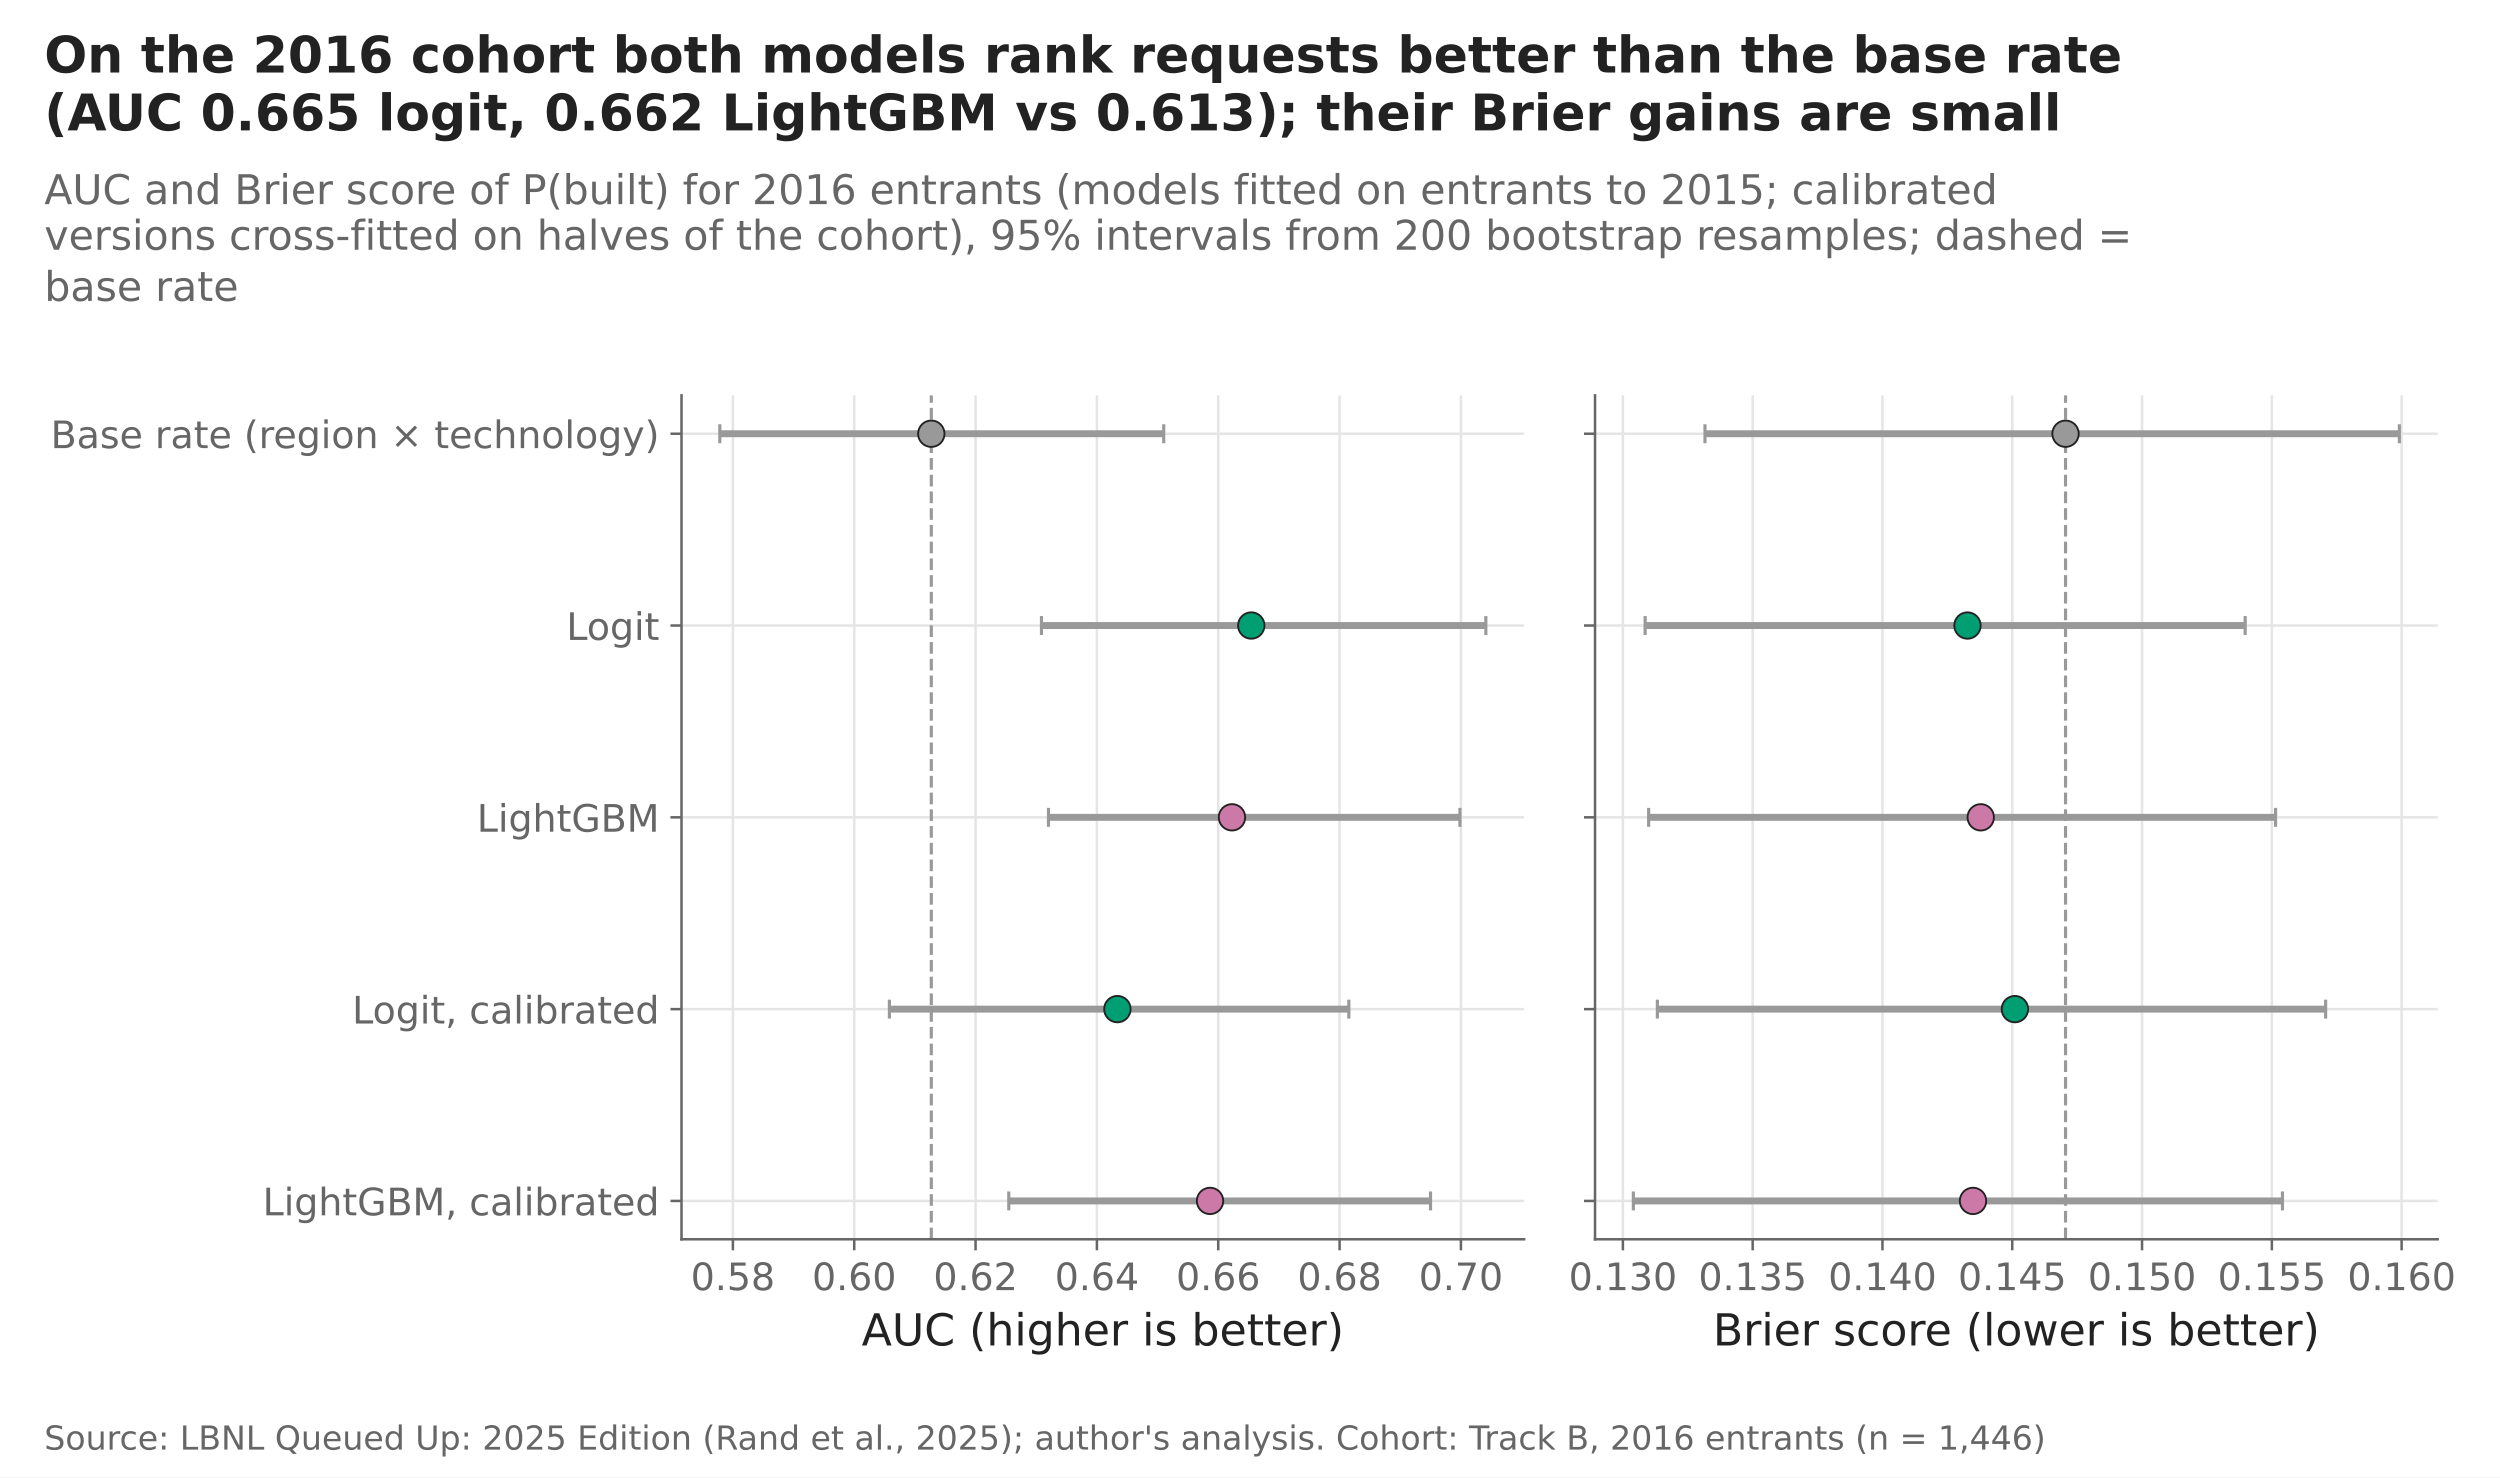
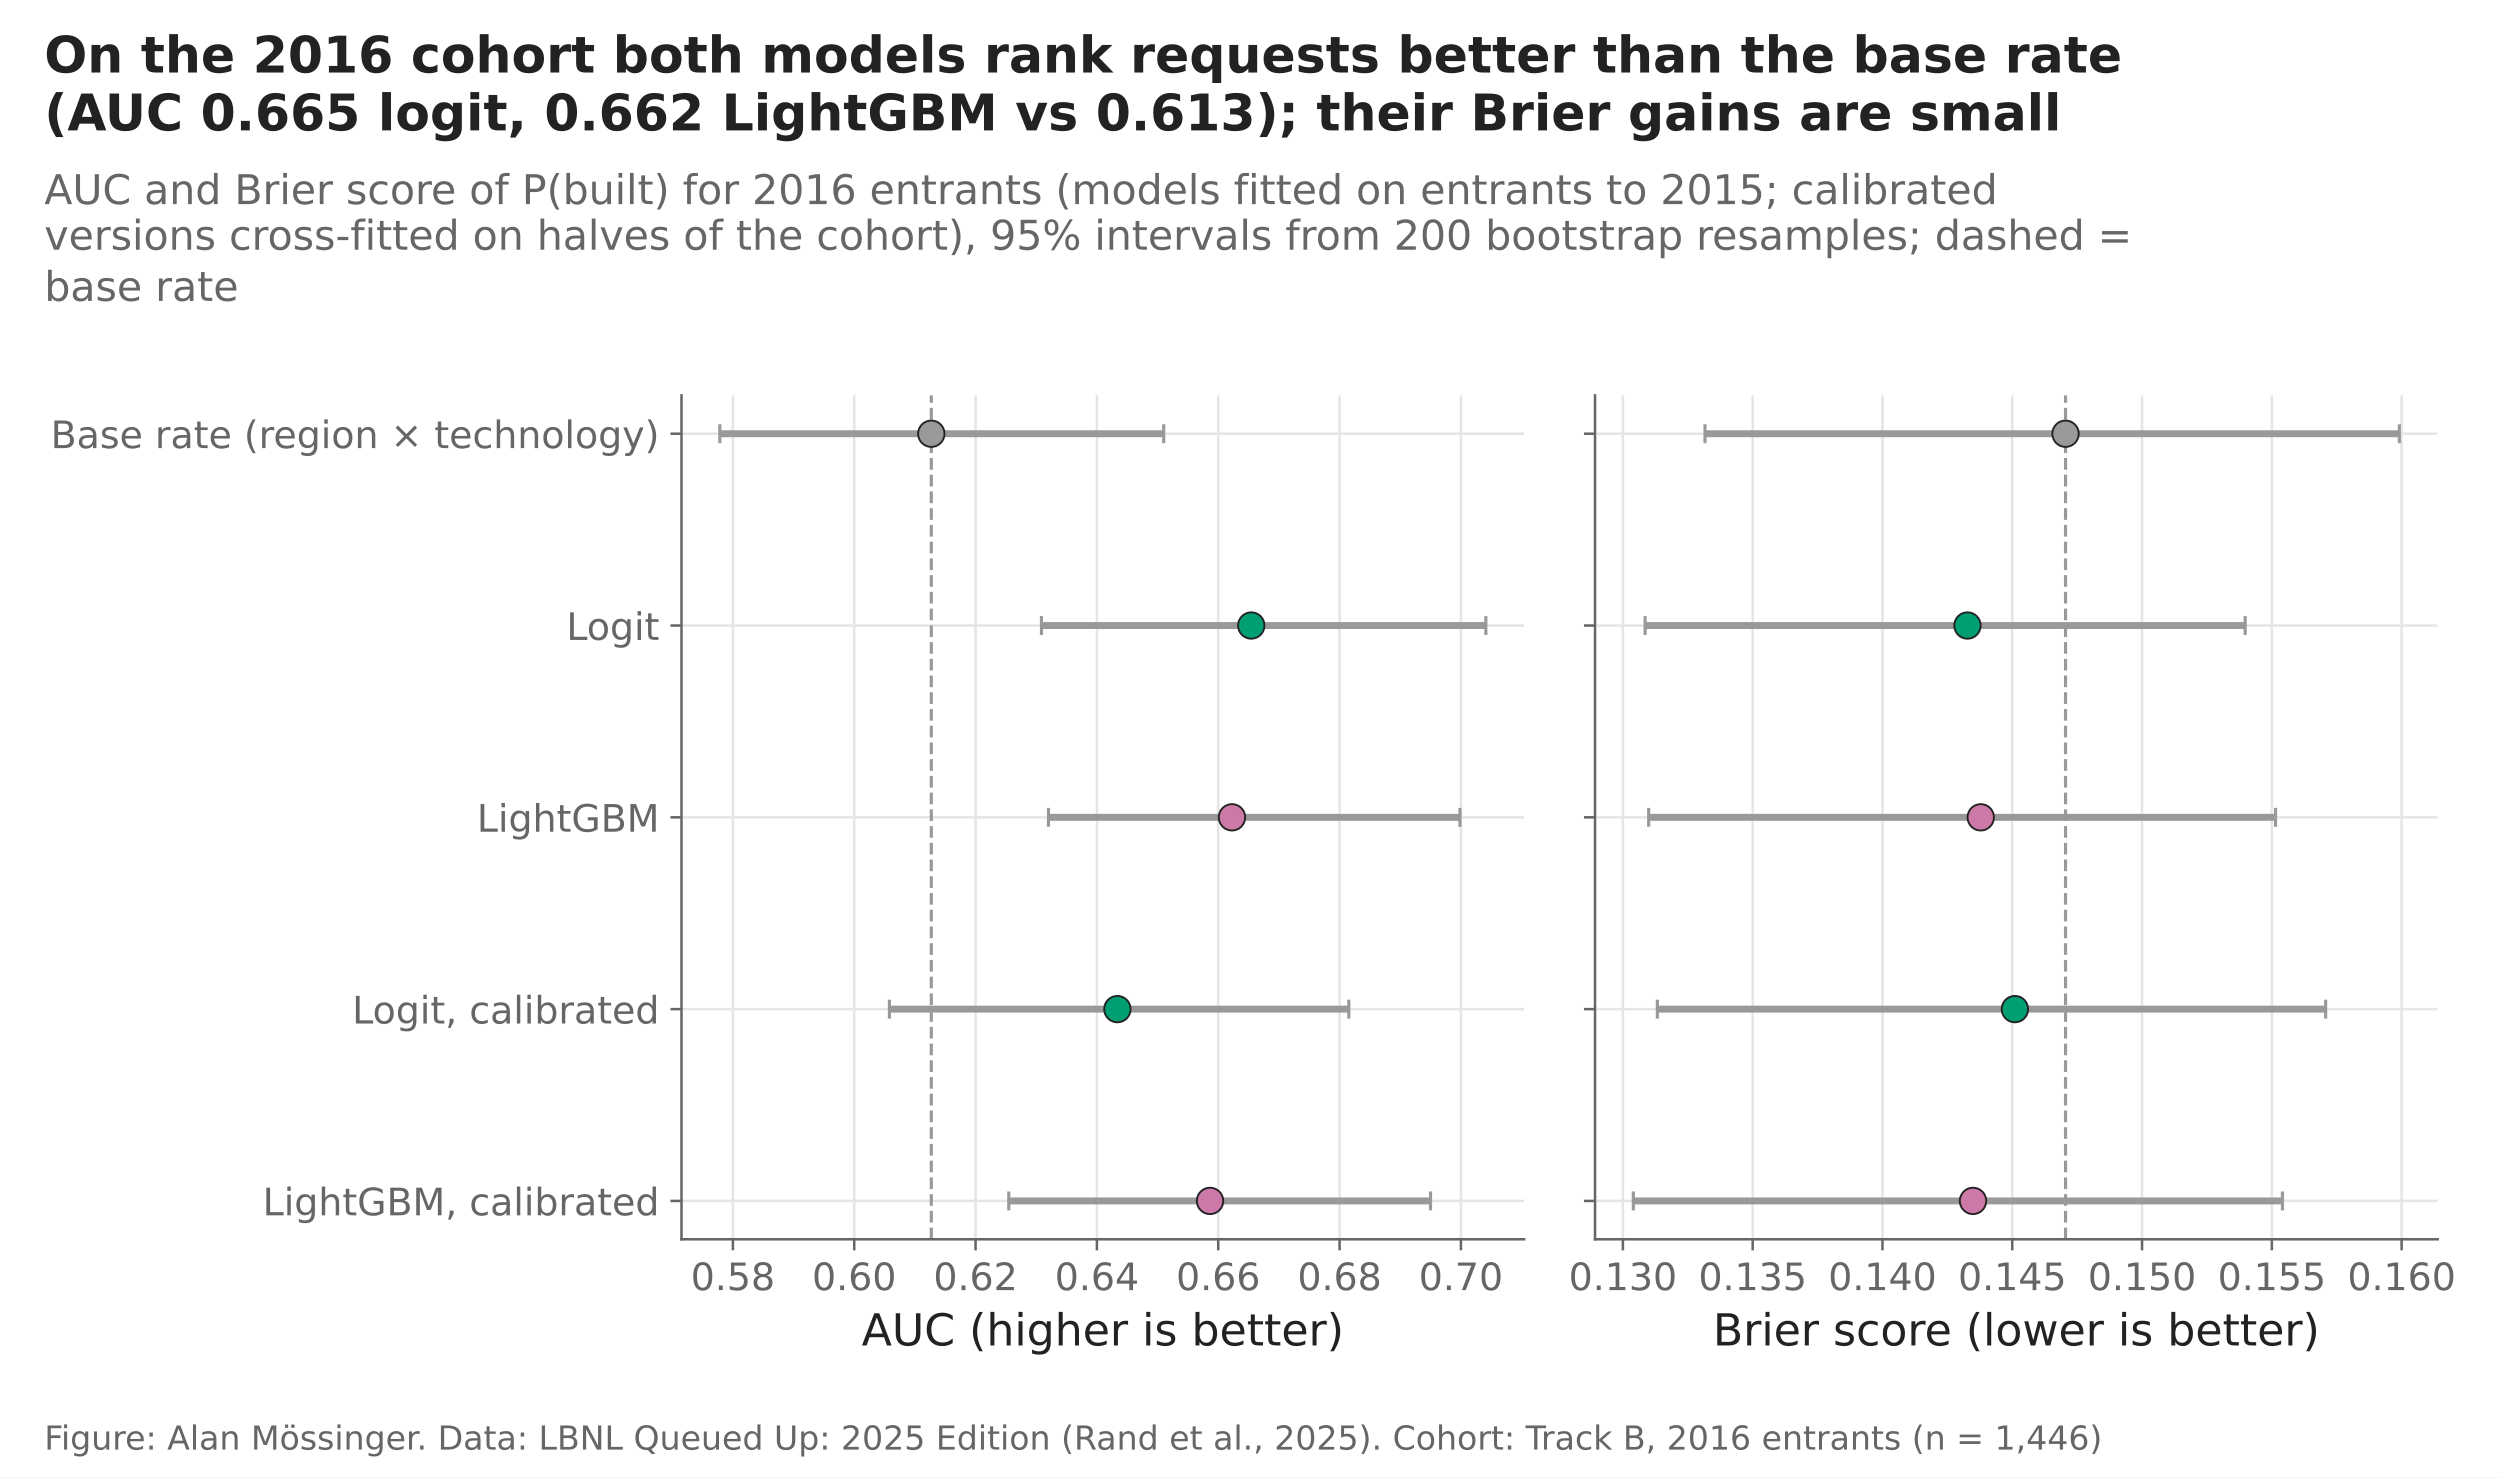
<svg xmlns="http://www.w3.org/2000/svg" xmlns:xlink="http://www.w3.org/1999/xlink" width="792pt" height="468pt" viewBox="0 0 792 468" version="1.1">
  <defs>
    <style type="text/css">*{stroke-linejoin: round; stroke-linecap: butt}</style>
  </defs>
  <g id="figure_1">
    <g id="patch_1">
      <path d="M 0 468  L 792 468  L 792 0  L 0 0  z " style="fill: #ffffff" />
    </g>
    <g id="axes_1">
      <g id="patch_2">
        <path d="M 215.901 392.603  L 482.849 392.603  L 482.849 125.254  L 215.901 125.254  z " style="fill: #ffffff" />
      </g>
      <g id="matplotlib.axis_1">
        <g id="xtick_1">
          <g id="line2d_1">
            <path d="M 232.179 392.603  L 232.179 125.254  " clip-path="url(#pff53dbba1f)" style="fill: none; stroke: #e5e5e5; stroke-width: 0.8; stroke-linecap: square" />
          </g>
          <g id="line2d_2">
            <defs>
              <path id="me00eba5936" d="M 0 0  L 0 3.5  " style="stroke: #666666; stroke-width: 0.8" />
            </defs>
            <g>
              <use xlink:href="#me00eba5936" x="232.179" y="392.603" style="fill: #666666; stroke: #666666; stroke-width: 0.8" />
            </g>
          </g>
          <g id="text_1">
            <text style="font-size: 12px; font-family: 'DejaVu Sans', 'Bitstream Vera Sans', 'Computer Modern Sans Serif', 'Lucida Grande', 'Verdana', 'Geneva', 'Lucid', 'Arial', 'Helvetica', 'Avant Garde', sans-serif; text-anchor: middle; fill: #666666" x="232.179" y="408.72" transform="rotate(-0 232.1786 408.7202)">0.58</text>
          </g>
        </g>
        <g id="xtick_2">
          <g id="line2d_3">
            <path d="M 270.619 392.603  L 270.619 125.254  " clip-path="url(#pff53dbba1f)" style="fill: none; stroke: #e5e5e5; stroke-width: 0.8; stroke-linecap: square" />
          </g>
          <g id="line2d_4">
            <g>
              <use xlink:href="#me00eba5936" x="270.619" y="392.603" style="fill: #666666; stroke: #666666; stroke-width: 0.8" />
            </g>
          </g>
          <g id="text_2">
            <text style="font-size: 12px; font-family: 'DejaVu Sans', 'Bitstream Vera Sans', 'Computer Modern Sans Serif', 'Lucida Grande', 'Verdana', 'Geneva', 'Lucid', 'Arial', 'Helvetica', 'Avant Garde', sans-serif; text-anchor: middle; fill: #666666" x="270.619" y="408.72" transform="rotate(-0 270.6187 408.7202)">0.60</text>
          </g>
        </g>
        <g id="xtick_3">
          <g id="line2d_5">
            <path d="M 309.059 392.603  L 309.059 125.254  " clip-path="url(#pff53dbba1f)" style="fill: none; stroke: #e5e5e5; stroke-width: 0.8; stroke-linecap: square" />
          </g>
          <g id="line2d_6">
            <g>
              <use xlink:href="#me00eba5936" x="309.059" y="392.603" style="fill: #666666; stroke: #666666; stroke-width: 0.8" />
            </g>
          </g>
          <g id="text_3">
            <text style="font-size: 12px; font-family: 'DejaVu Sans', 'Bitstream Vera Sans', 'Computer Modern Sans Serif', 'Lucida Grande', 'Verdana', 'Geneva', 'Lucid', 'Arial', 'Helvetica', 'Avant Garde', sans-serif; text-anchor: middle; fill: #666666" x="309.059" y="408.72" transform="rotate(-0 309.0587 408.7202)">0.62</text>
          </g>
        </g>
        <g id="xtick_4">
          <g id="line2d_7">
            <path d="M 347.499 392.603  L 347.499 125.254  " clip-path="url(#pff53dbba1f)" style="fill: none; stroke: #e5e5e5; stroke-width: 0.8; stroke-linecap: square" />
          </g>
          <g id="line2d_8">
            <g>
              <use xlink:href="#me00eba5936" x="347.499" y="392.603" style="fill: #666666; stroke: #666666; stroke-width: 0.8" />
            </g>
          </g>
          <g id="text_4">
            <text style="font-size: 12px; font-family: 'DejaVu Sans', 'Bitstream Vera Sans', 'Computer Modern Sans Serif', 'Lucida Grande', 'Verdana', 'Geneva', 'Lucid', 'Arial', 'Helvetica', 'Avant Garde', sans-serif; text-anchor: middle; fill: #666666" x="347.499" y="408.72" transform="rotate(-0 347.4987 408.7202)">0.64</text>
          </g>
        </g>
        <g id="xtick_5">
          <g id="line2d_9">
            <path d="M 385.939 392.603  L 385.939 125.254  " clip-path="url(#pff53dbba1f)" style="fill: none; stroke: #e5e5e5; stroke-width: 0.8; stroke-linecap: square" />
          </g>
          <g id="line2d_10">
            <g>
              <use xlink:href="#me00eba5936" x="385.939" y="392.603" style="fill: #666666; stroke: #666666; stroke-width: 0.8" />
            </g>
          </g>
          <g id="text_5">
            <text style="font-size: 12px; font-family: 'DejaVu Sans', 'Bitstream Vera Sans', 'Computer Modern Sans Serif', 'Lucida Grande', 'Verdana', 'Geneva', 'Lucid', 'Arial', 'Helvetica', 'Avant Garde', sans-serif; text-anchor: middle; fill: #666666" x="385.939" y="408.72" transform="rotate(-0 385.9387 408.7202)">0.66</text>
          </g>
        </g>
        <g id="xtick_6">
          <g id="line2d_11">
            <path d="M 424.379 392.603  L 424.379 125.254  " clip-path="url(#pff53dbba1f)" style="fill: none; stroke: #e5e5e5; stroke-width: 0.8; stroke-linecap: square" />
          </g>
          <g id="line2d_12">
            <g>
              <use xlink:href="#me00eba5936" x="424.379" y="392.603" style="fill: #666666; stroke: #666666; stroke-width: 0.8" />
            </g>
          </g>
          <g id="text_6">
            <text style="font-size: 12px; font-family: 'DejaVu Sans', 'Bitstream Vera Sans', 'Computer Modern Sans Serif', 'Lucida Grande', 'Verdana', 'Geneva', 'Lucid', 'Arial', 'Helvetica', 'Avant Garde', sans-serif; text-anchor: middle; fill: #666666" x="424.379" y="408.72" transform="rotate(-0 424.3787 408.7202)">0.68</text>
          </g>
        </g>
        <g id="xtick_7">
          <g id="line2d_13">
            <path d="M 462.819 392.603  L 462.819 125.254  " clip-path="url(#pff53dbba1f)" style="fill: none; stroke: #e5e5e5; stroke-width: 0.8; stroke-linecap: square" />
          </g>
          <g id="line2d_14">
            <g>
              <use xlink:href="#me00eba5936" x="462.819" y="392.603" style="fill: #666666; stroke: #666666; stroke-width: 0.8" />
            </g>
          </g>
          <g id="text_7">
            <text style="font-size: 12px; font-family: 'DejaVu Sans', 'Bitstream Vera Sans', 'Computer Modern Sans Serif', 'Lucida Grande', 'Verdana', 'Geneva', 'Lucid', 'Arial', 'Helvetica', 'Avant Garde', sans-serif; text-anchor: middle; fill: #666666" x="462.819" y="408.72" transform="rotate(-0 462.8188 408.7202)">0.70</text>
          </g>
        </g>
        <g id="text_8">
          <text style="font-size: 14px; font-family: 'DejaVu Sans', 'Bitstream Vera Sans', 'Computer Modern Sans Serif', 'Lucida Grande', 'Verdana', 'Geneva', 'Lucid', 'Arial', 'Helvetica', 'Avant Garde', sans-serif; text-anchor: middle; fill: #222222" x="349.375" y="426.241" transform="rotate(-0 349.3749 426.2408)">AUC (higher is better)</text>
        </g>
      </g>
      <g id="matplotlib.axis_2">
        <g id="ytick_1">
          <g id="line2d_15">
            <path d="M 215.901 137.406  L 482.849 137.406  " clip-path="url(#pff53dbba1f)" style="fill: none; stroke: #e5e5e5; stroke-width: 0.8; stroke-linecap: square" />
          </g>
          <g id="line2d_16">
            <defs>
              <path id="mce5acbc380" d="M 0 0  L -3.5 0  " style="stroke: #666666; stroke-width: 0.8" />
            </defs>
            <g>
              <use xlink:href="#mce5acbc380" x="215.901" y="137.406" style="fill: #666666; stroke: #666666; stroke-width: 0.8" />
            </g>
          </g>
          <g id="text_9">
            <text style="font-size: 12px; font-family: 'DejaVu Sans', 'Bitstream Vera Sans', 'Computer Modern Sans Serif', 'Lucida Grande', 'Verdana', 'Geneva', 'Lucid', 'Arial', 'Helvetica', 'Avant Garde', sans-serif; text-anchor: end; fill: #666666" x="208.901" y="141.965" transform="rotate(-0 208.9013 141.9653)">Base rate (region × technology)</text>
          </g>
        </g>
        <g id="ytick_2">
          <g id="line2d_17">
            <path d="M 215.901 198.167  L 482.849 198.167  " clip-path="url(#pff53dbba1f)" style="fill: none; stroke: #e5e5e5; stroke-width: 0.8; stroke-linecap: square" />
          </g>
          <g id="line2d_18">
            <g>
              <use xlink:href="#mce5acbc380" x="215.901" y="198.167" style="fill: #666666; stroke: #666666; stroke-width: 0.8" />
            </g>
          </g>
          <g id="text_10">
            <text style="font-size: 12px; font-family: 'DejaVu Sans', 'Bitstream Vera Sans', 'Computer Modern Sans Serif', 'Lucida Grande', 'Verdana', 'Geneva', 'Lucid', 'Arial', 'Helvetica', 'Avant Garde', sans-serif; text-anchor: end; fill: #666666" x="208.901" y="202.726" transform="rotate(-0 208.9013 202.7264)">Logit</text>
          </g>
        </g>
        <g id="ytick_3">
          <g id="line2d_19">
            <path d="M 215.901 258.928  L 482.849 258.928  " clip-path="url(#pff53dbba1f)" style="fill: none; stroke: #e5e5e5; stroke-width: 0.8; stroke-linecap: square" />
          </g>
          <g id="line2d_20">
            <g>
              <use xlink:href="#mce5acbc380" x="215.901" y="258.928" style="fill: #666666; stroke: #666666; stroke-width: 0.8" />
            </g>
          </g>
          <g id="text_11">
            <text style="font-size: 12px; font-family: 'DejaVu Sans', 'Bitstream Vera Sans', 'Computer Modern Sans Serif', 'Lucida Grande', 'Verdana', 'Geneva', 'Lucid', 'Arial', 'Helvetica', 'Avant Garde', sans-serif; text-anchor: end; fill: #666666" x="208.901" y="263.488" transform="rotate(-0 208.9013 263.4876)">LightGBM</text>
          </g>
        </g>
        <g id="ytick_4">
          <g id="line2d_21">
            <path d="M 215.901 319.69  L 482.849 319.69  " clip-path="url(#pff53dbba1f)" style="fill: none; stroke: #e5e5e5; stroke-width: 0.8; stroke-linecap: square" />
          </g>
          <g id="line2d_22">
            <g>
              <use xlink:href="#mce5acbc380" x="215.901" y="319.69" style="fill: #666666; stroke: #666666; stroke-width: 0.8" />
            </g>
          </g>
          <g id="text_12">
            <text style="font-size: 12px; font-family: 'DejaVu Sans', 'Bitstream Vera Sans', 'Computer Modern Sans Serif', 'Lucida Grande', 'Verdana', 'Geneva', 'Lucid', 'Arial', 'Helvetica', 'Avant Garde', sans-serif; text-anchor: end; fill: #666666" x="208.901" y="324.249" transform="rotate(-0 208.9013 324.2487)">Logit, calibrated</text>
          </g>
        </g>
        <g id="ytick_5">
          <g id="line2d_23">
            <path d="M 215.901 380.451  L 482.849 380.451  " clip-path="url(#pff53dbba1f)" style="fill: none; stroke: #e5e5e5; stroke-width: 0.8; stroke-linecap: square" />
          </g>
          <g id="line2d_24">
            <g>
              <use xlink:href="#mce5acbc380" x="215.901" y="380.451" style="fill: #666666; stroke: #666666; stroke-width: 0.8" />
            </g>
          </g>
          <g id="text_13">
            <text style="font-size: 12px; font-family: 'DejaVu Sans', 'Bitstream Vera Sans', 'Computer Modern Sans Serif', 'Lucida Grande', 'Verdana', 'Geneva', 'Lucid', 'Arial', 'Helvetica', 'Avant Garde', sans-serif; text-anchor: end; fill: #666666" x="208.901" y="385.01" transform="rotate(-0 208.9013 385.0098)">LightGBM, calibrated</text>
          </g>
        </g>
      </g>
      <g id="LineCollection_1">
        <path d="M 228.035 137.406  L 368.67 137.406  " clip-path="url(#pff53dbba1f)" style="fill: none; stroke: #999999; stroke-width: 2.2" />
        <path d="M 329.936 198.167  L 470.715 198.167  " clip-path="url(#pff53dbba1f)" style="fill: none; stroke: #999999; stroke-width: 2.2" />
        <path d="M 332.158 258.928  L 462.511 258.928  " clip-path="url(#pff53dbba1f)" style="fill: none; stroke: #999999; stroke-width: 2.2" />
        <path d="M 281.761 319.69  L 427.309 319.69  " clip-path="url(#pff53dbba1f)" style="fill: none; stroke: #999999; stroke-width: 2.2" />
        <path d="M 319.58 380.451  L 453.187 380.451  " clip-path="url(#pff53dbba1f)" style="fill: none; stroke: #999999; stroke-width: 2.2" />
      </g>
      <g id="line2d_25">
        <defs>
          <path id="m2bfee1f579" d="M 0 3  L 0 -3  " style="stroke: #999999" />
        </defs>
        <g clip-path="url(#pff53dbba1f)">
          <use xlink:href="#m2bfee1f579" x="228.035" y="137.406" style="fill: #999999; stroke: #999999" />
          <use xlink:href="#m2bfee1f579" x="329.936" y="198.167" style="fill: #999999; stroke: #999999" />
          <use xlink:href="#m2bfee1f579" x="332.158" y="258.928" style="fill: #999999; stroke: #999999" />
          <use xlink:href="#m2bfee1f579" x="281.761" y="319.69" style="fill: #999999; stroke: #999999" />
          <use xlink:href="#m2bfee1f579" x="319.58" y="380.451" style="fill: #999999; stroke: #999999" />
        </g>
      </g>
      <g id="line2d_26">
        <g clip-path="url(#pff53dbba1f)">
          <use xlink:href="#m2bfee1f579" x="368.67" y="137.406" style="fill: #999999; stroke: #999999" />
          <use xlink:href="#m2bfee1f579" x="470.715" y="198.167" style="fill: #999999; stroke: #999999" />
          <use xlink:href="#m2bfee1f579" x="462.511" y="258.928" style="fill: #999999; stroke: #999999" />
          <use xlink:href="#m2bfee1f579" x="427.309" y="319.69" style="fill: #999999; stroke: #999999" />
          <use xlink:href="#m2bfee1f579" x="453.187" y="380.451" style="fill: #999999; stroke: #999999" />
        </g>
      </g>
      <g id="line2d_27">
        <path d="M 295.036 392.603  L 295.036 125.254  " clip-path="url(#pff53dbba1f)" style="fill: none; stroke-dasharray: 3.7,1.6; stroke-dashoffset: 0; stroke: #999999" />
      </g>
      <g id="patch_3">
        <path d="M 215.901 392.603  L 215.901 125.254  " style="fill: none; stroke: #666666; stroke-width: 0.8; stroke-linejoin: miter; stroke-linecap: square" />
      </g>
      <g id="patch_4">
        <path d="M 215.901 392.603  L 482.849 392.603  " style="fill: none; stroke: #666666; stroke-width: 0.8; stroke-linejoin: miter; stroke-linecap: square" />
      </g>
      <g id="PathCollection_1">
        <defs>
          <path id="C0_0_17b3a0d144" d="M 0 4.183  C 1.109 4.183 2.174 3.743 2.958 2.958  C 3.743 2.174 4.183 1.109 4.183 -0  C 4.183 -1.109 3.743 -2.174 2.958 -2.958  C 2.174 -3.743 1.109 -4.183 0 -4.183  C -1.109 -4.183 -2.174 -3.743 -2.958 -2.958  C -3.743 -2.174 -4.183 -1.109 -4.183 0  C -4.183 1.109 -3.743 2.174 -2.958 2.958  C -2.174 3.743 -1.109 4.183 0 4.183  z " />
        </defs>
        <g clip-path="url(#pff53dbba1f)">
          <use xlink:href="#C0_0_17b3a0d144" x="295.036" y="137.406" style="fill: #999999; stroke: #222222; stroke-width: 0.6" />
        </g>
        <g clip-path="url(#pff53dbba1f)">
          <use xlink:href="#C0_0_17b3a0d144" x="396.399" y="198.167" style="fill: #009e73; stroke: #222222; stroke-width: 0.6" />
        </g>
        <g clip-path="url(#pff53dbba1f)">
          <use xlink:href="#C0_0_17b3a0d144" x="390.291" y="258.928" style="fill: #cc79a7; stroke: #222222; stroke-width: 0.6" />
        </g>
        <g clip-path="url(#pff53dbba1f)">
          <use xlink:href="#C0_0_17b3a0d144" x="353.988" y="319.69" style="fill: #009e73; stroke: #222222; stroke-width: 0.6" />
        </g>
        <g clip-path="url(#pff53dbba1f)">
          <use xlink:href="#C0_0_17b3a0d144" x="383.341" y="380.451" style="fill: #cc79a7; stroke: #222222; stroke-width: 0.6" />
        </g>
      </g>
    </g>
    <g id="axes_2">
      <g id="patch_5">
        <path d="M 505.305 392.603  L 772.252 392.603  L 772.252 125.254  L 505.305 125.254  z " style="fill: #ffffff" />
      </g>
      <g id="matplotlib.axis_3">
        <g id="xtick_8">
          <g id="line2d_28">
            <path d="M 514.13 392.603  L 514.13 125.254  " clip-path="url(#p74ca50d870)" style="fill: none; stroke: #e5e5e5; stroke-width: 0.8; stroke-linecap: square" />
          </g>
          <g id="line2d_29">
            <g>
              <use xlink:href="#me00eba5936" x="514.13" y="392.603" style="fill: #666666; stroke: #666666; stroke-width: 0.8" />
            </g>
          </g>
          <g id="text_14">
            <text style="font-size: 12px; font-family: 'DejaVu Sans', 'Bitstream Vera Sans', 'Computer Modern Sans Serif', 'Lucida Grande', 'Verdana', 'Geneva', 'Lucid', 'Arial', 'Helvetica', 'Avant Garde', sans-serif; text-anchor: middle; fill: #666666" x="514.13" y="408.72" transform="rotate(-0 514.1301 408.7202)">0.130</text>
          </g>
        </g>
        <g id="xtick_9">
          <g id="line2d_30">
            <path d="M 555.248 392.603  L 555.248 125.254  " clip-path="url(#p74ca50d870)" style="fill: none; stroke: #e5e5e5; stroke-width: 0.8; stroke-linecap: square" />
          </g>
          <g id="line2d_31">
            <g>
              <use xlink:href="#me00eba5936" x="555.248" y="392.603" style="fill: #666666; stroke: #666666; stroke-width: 0.8" />
            </g>
          </g>
          <g id="text_15">
            <text style="font-size: 12px; font-family: 'DejaVu Sans', 'Bitstream Vera Sans', 'Computer Modern Sans Serif', 'Lucida Grande', 'Verdana', 'Geneva', 'Lucid', 'Arial', 'Helvetica', 'Avant Garde', sans-serif; text-anchor: middle; fill: #666666" x="555.248" y="408.72" transform="rotate(-0 555.2476 408.7202)">0.135</text>
          </g>
        </g>
        <g id="xtick_10">
          <g id="line2d_32">
            <path d="M 596.365 392.603  L 596.365 125.254  " clip-path="url(#p74ca50d870)" style="fill: none; stroke: #e5e5e5; stroke-width: 0.8; stroke-linecap: square" />
          </g>
          <g id="line2d_33">
            <g>
              <use xlink:href="#me00eba5936" x="596.365" y="392.603" style="fill: #666666; stroke: #666666; stroke-width: 0.8" />
            </g>
          </g>
          <g id="text_16">
            <text style="font-size: 12px; font-family: 'DejaVu Sans', 'Bitstream Vera Sans', 'Computer Modern Sans Serif', 'Lucida Grande', 'Verdana', 'Geneva', 'Lucid', 'Arial', 'Helvetica', 'Avant Garde', sans-serif; text-anchor: middle; fill: #666666" x="596.365" y="408.72" transform="rotate(-0 596.3652 408.7202)">0.140</text>
          </g>
        </g>
        <g id="xtick_11">
          <g id="line2d_34">
            <path d="M 637.483 392.603  L 637.483 125.254  " clip-path="url(#p74ca50d870)" style="fill: none; stroke: #e5e5e5; stroke-width: 0.8; stroke-linecap: square" />
          </g>
          <g id="line2d_35">
            <g>
              <use xlink:href="#me00eba5936" x="637.483" y="392.603" style="fill: #666666; stroke: #666666; stroke-width: 0.8" />
            </g>
          </g>
          <g id="text_17">
            <text style="font-size: 12px; font-family: 'DejaVu Sans', 'Bitstream Vera Sans', 'Computer Modern Sans Serif', 'Lucida Grande', 'Verdana', 'Geneva', 'Lucid', 'Arial', 'Helvetica', 'Avant Garde', sans-serif; text-anchor: middle; fill: #666666" x="637.483" y="408.72" transform="rotate(-0 637.4828 408.7202)">0.145</text>
          </g>
        </g>
        <g id="xtick_12">
          <g id="line2d_36">
            <path d="M 678.6 392.603  L 678.6 125.254  " clip-path="url(#p74ca50d870)" style="fill: none; stroke: #e5e5e5; stroke-width: 0.8; stroke-linecap: square" />
          </g>
          <g id="line2d_37">
            <g>
              <use xlink:href="#me00eba5936" x="678.6" y="392.603" style="fill: #666666; stroke: #666666; stroke-width: 0.8" />
            </g>
          </g>
          <g id="text_18">
            <text style="font-size: 12px; font-family: 'DejaVu Sans', 'Bitstream Vera Sans', 'Computer Modern Sans Serif', 'Lucida Grande', 'Verdana', 'Geneva', 'Lucid', 'Arial', 'Helvetica', 'Avant Garde', sans-serif; text-anchor: middle; fill: #666666" x="678.6" y="408.72" transform="rotate(-0 678.6003 408.7202)">0.150</text>
          </g>
        </g>
        <g id="xtick_13">
          <g id="line2d_38">
            <path d="M 719.718 392.603  L 719.718 125.254  " clip-path="url(#p74ca50d870)" style="fill: none; stroke: #e5e5e5; stroke-width: 0.8; stroke-linecap: square" />
          </g>
          <g id="line2d_39">
            <g>
              <use xlink:href="#me00eba5936" x="719.718" y="392.603" style="fill: #666666; stroke: #666666; stroke-width: 0.8" />
            </g>
          </g>
          <g id="text_19">
            <text style="font-size: 12px; font-family: 'DejaVu Sans', 'Bitstream Vera Sans', 'Computer Modern Sans Serif', 'Lucida Grande', 'Verdana', 'Geneva', 'Lucid', 'Arial', 'Helvetica', 'Avant Garde', sans-serif; text-anchor: middle; fill: #666666" x="719.718" y="408.72" transform="rotate(-0 719.7179 408.7202)">0.155</text>
          </g>
        </g>
        <g id="xtick_14">
          <g id="line2d_40">
            <path d="M 760.835 392.603  L 760.835 125.254  " clip-path="url(#p74ca50d870)" style="fill: none; stroke: #e5e5e5; stroke-width: 0.8; stroke-linecap: square" />
          </g>
          <g id="line2d_41">
            <g>
              <use xlink:href="#me00eba5936" x="760.835" y="392.603" style="fill: #666666; stroke: #666666; stroke-width: 0.8" />
            </g>
          </g>
          <g id="text_20">
            <text style="font-size: 12px; font-family: 'DejaVu Sans', 'Bitstream Vera Sans', 'Computer Modern Sans Serif', 'Lucida Grande', 'Verdana', 'Geneva', 'Lucid', 'Arial', 'Helvetica', 'Avant Garde', sans-serif; text-anchor: middle; fill: #666666" x="760.835" y="408.72" transform="rotate(-0 760.8355 408.7202)">0.160</text>
          </g>
        </g>
        <g id="text_21">
          <text style="font-size: 14px; font-family: 'DejaVu Sans', 'Bitstream Vera Sans', 'Computer Modern Sans Serif', 'Lucida Grande', 'Verdana', 'Geneva', 'Lucid', 'Arial', 'Helvetica', 'Avant Garde', sans-serif; text-anchor: middle; fill: #222222" x="638.779" y="426.241" transform="rotate(-0 638.7785 426.2408)">Brier score (lower is better)</text>
        </g>
      </g>
      <g id="matplotlib.axis_4">
        <g id="ytick_6">
          <g id="line2d_42">
            <path d="M 505.305 137.406  L 772.252 137.406  " clip-path="url(#p74ca50d870)" style="fill: none; stroke: #e5e5e5; stroke-width: 0.8; stroke-linecap: square" />
          </g>
          <g id="line2d_43">
            <g>
              <use xlink:href="#mce5acbc380" x="505.305" y="137.406" style="fill: #666666; stroke: #666666; stroke-width: 0.8" />
            </g>
          </g>
        </g>
        <g id="ytick_7">
          <g id="line2d_44">
            <path d="M 505.305 198.167  L 772.252 198.167  " clip-path="url(#p74ca50d870)" style="fill: none; stroke: #e5e5e5; stroke-width: 0.8; stroke-linecap: square" />
          </g>
          <g id="line2d_45">
            <g>
              <use xlink:href="#mce5acbc380" x="505.305" y="198.167" style="fill: #666666; stroke: #666666; stroke-width: 0.8" />
            </g>
          </g>
        </g>
        <g id="ytick_8">
          <g id="line2d_46">
            <path d="M 505.305 258.928  L 772.252 258.928  " clip-path="url(#p74ca50d870)" style="fill: none; stroke: #e5e5e5; stroke-width: 0.8; stroke-linecap: square" />
          </g>
          <g id="line2d_47">
            <g>
              <use xlink:href="#mce5acbc380" x="505.305" y="258.928" style="fill: #666666; stroke: #666666; stroke-width: 0.8" />
            </g>
          </g>
        </g>
        <g id="ytick_9">
          <g id="line2d_48">
            <path d="M 505.305 319.69  L 772.252 319.69  " clip-path="url(#p74ca50d870)" style="fill: none; stroke: #e5e5e5; stroke-width: 0.8; stroke-linecap: square" />
          </g>
          <g id="line2d_49">
            <g>
              <use xlink:href="#mce5acbc380" x="505.305" y="319.69" style="fill: #666666; stroke: #666666; stroke-width: 0.8" />
            </g>
          </g>
        </g>
        <g id="ytick_10">
          <g id="line2d_50">
            <path d="M 505.305 380.451  L 772.252 380.451  " clip-path="url(#p74ca50d870)" style="fill: none; stroke: #e5e5e5; stroke-width: 0.8; stroke-linecap: square" />
          </g>
          <g id="line2d_51">
            <g>
              <use xlink:href="#mce5acbc380" x="505.305" y="380.451" style="fill: #666666; stroke: #666666; stroke-width: 0.8" />
            </g>
          </g>
        </g>
      </g>
      <g id="LineCollection_2">
        <path d="M 540.136 137.406  L 760.118 137.406  " clip-path="url(#p74ca50d870)" style="fill: none; stroke: #999999; stroke-width: 2.2" />
        <path d="M 521.177 198.167  L 711.268 198.167  " clip-path="url(#p74ca50d870)" style="fill: none; stroke: #999999; stroke-width: 2.2" />
        <path d="M 522.292 258.928  L 720.899 258.928  " clip-path="url(#p74ca50d870)" style="fill: none; stroke: #999999; stroke-width: 2.2" />
        <path d="M 525.051 319.69  L 736.762 319.69  " clip-path="url(#p74ca50d870)" style="fill: none; stroke: #999999; stroke-width: 2.2" />
        <path d="M 517.439 380.451  L 723.08 380.451  " clip-path="url(#p74ca50d870)" style="fill: none; stroke: #999999; stroke-width: 2.2" />
      </g>
      <g id="line2d_52">
        <g clip-path="url(#p74ca50d870)">
          <use xlink:href="#m2bfee1f579" x="540.136" y="137.406" style="fill: #999999; stroke: #999999" />
          <use xlink:href="#m2bfee1f579" x="521.177" y="198.167" style="fill: #999999; stroke: #999999" />
          <use xlink:href="#m2bfee1f579" x="522.292" y="258.928" style="fill: #999999; stroke: #999999" />
          <use xlink:href="#m2bfee1f579" x="525.051" y="319.69" style="fill: #999999; stroke: #999999" />
          <use xlink:href="#m2bfee1f579" x="517.439" y="380.451" style="fill: #999999; stroke: #999999" />
        </g>
      </g>
      <g id="line2d_53">
        <g clip-path="url(#p74ca50d870)">
          <use xlink:href="#m2bfee1f579" x="760.118" y="137.406" style="fill: #999999; stroke: #999999" />
          <use xlink:href="#m2bfee1f579" x="711.268" y="198.167" style="fill: #999999; stroke: #999999" />
          <use xlink:href="#m2bfee1f579" x="720.899" y="258.928" style="fill: #999999; stroke: #999999" />
          <use xlink:href="#m2bfee1f579" x="736.762" y="319.69" style="fill: #999999; stroke: #999999" />
          <use xlink:href="#m2bfee1f579" x="723.08" y="380.451" style="fill: #999999; stroke: #999999" />
        </g>
      </g>
      <g id="line2d_54">
        <path d="M 654.362 392.603  L 654.362 125.254  " clip-path="url(#p74ca50d870)" style="fill: none; stroke-dasharray: 3.7,1.6; stroke-dashoffset: 0; stroke: #999999" />
      </g>
      <g id="patch_6">
        <path d="M 505.305 392.603  L 505.305 125.254  " style="fill: none; stroke: #666666; stroke-width: 0.8; stroke-linejoin: miter; stroke-linecap: square" />
      </g>
      <g id="patch_7">
        <path d="M 505.305 392.603  L 772.252 392.603  " style="fill: none; stroke: #666666; stroke-width: 0.8; stroke-linejoin: miter; stroke-linecap: square" />
      </g>
      <g id="PathCollection_2">
        <defs>
          <path id="C1_0_17b3a0d144" d="M 0 4.183  C 1.109 4.183 2.174 3.743 2.958 2.958  C 3.743 2.174 4.183 1.109 4.183 -0  C 4.183 -1.109 3.743 -2.174 2.958 -2.958  C 2.174 -3.743 1.109 -4.183 0 -4.183  C -1.109 -4.183 -2.174 -3.743 -2.958 -2.958  C -3.743 -2.174 -4.183 -1.109 -4.183 0  C -4.183 1.109 -3.743 2.174 -2.958 2.958  C -2.174 3.743 -1.109 4.183 0 4.183  z " />
        </defs>
        <g clip-path="url(#p74ca50d870)">
          <use xlink:href="#C1_0_17b3a0d144" x="654.362" y="137.406" style="fill: #999999; stroke: #222222; stroke-width: 0.6" />
        </g>
        <g clip-path="url(#p74ca50d870)">
          <use xlink:href="#C1_0_17b3a0d144" x="623.295" y="198.167" style="fill: #009e73; stroke: #222222; stroke-width: 0.6" />
        </g>
        <g clip-path="url(#p74ca50d870)">
          <use xlink:href="#C1_0_17b3a0d144" x="627.497" y="258.928" style="fill: #cc79a7; stroke: #222222; stroke-width: 0.6" />
        </g>
        <g clip-path="url(#p74ca50d870)">
          <use xlink:href="#C1_0_17b3a0d144" x="638.32" y="319.69" style="fill: #009e73; stroke: #222222; stroke-width: 0.6" />
        </g>
        <g clip-path="url(#p74ca50d870)">
          <use xlink:href="#C1_0_17b3a0d144" x="625.047" y="380.451" style="fill: #cc79a7; stroke: #222222; stroke-width: 0.6" />
        </g>
      </g>
    </g>
    <g id="text_22">
      <text style="font-weight: 700; font-size: 16px; font-family: 'DejaVu Sans', 'Bitstream Vera Sans', 'Computer Modern Sans Serif', 'Lucida Grande', 'Verdana', 'Geneva', 'Lucid', 'Arial', 'Helvetica', 'Avant Garde', sans-serif; fill: #222222" transform="translate(14.04 22.975)">On the 2016 cohort both models rank requests better than the base rate</text>
      <text style="font-weight: 700; font-size: 16px; font-family: 'DejaVu Sans', 'Bitstream Vera Sans', 'Computer Modern Sans Serif', 'Lucida Grande', 'Verdana', 'Geneva', 'Lucid', 'Arial', 'Helvetica', 'Avant Garde', sans-serif; fill: #222222" transform="translate(14.04 41.3125)">(AUC 0.665 logit, 0.662 LightGBM vs 0.613); their Brier gains are small</text>
    </g>
    <g id="text_23">
      <text style="font-size: 13px; font-family: 'DejaVu Sans', 'Bitstream Vera Sans', 'Computer Modern Sans Serif', 'Lucida Grande', 'Verdana', 'Geneva', 'Lucid', 'Arial', 'Helvetica', 'Avant Garde', sans-serif; fill: #666666" transform="translate(14.04 64.6608)">AUC and Brier score of P(built) for 2016 entrants (models fitted on entrants to 2015; calibrated</text>
      <text style="font-size: 13px; font-family: 'DejaVu Sans', 'Bitstream Vera Sans', 'Computer Modern Sans Serif', 'Lucida Grande', 'Verdana', 'Geneva', 'Lucid', 'Arial', 'Helvetica', 'Avant Garde', sans-serif; fill: #666666" transform="translate(14.04 79.11619)">versions cross-fitted on halves of the cohort), 95% intervals from 200 bootstrap resamples; dashed =</text>
      <text style="font-size: 13px; font-family: 'DejaVu Sans', 'Bitstream Vera Sans', 'Computer Modern Sans Serif', 'Lucida Grande', 'Verdana', 'Geneva', 'Lucid', 'Arial', 'Helvetica', 'Avant Garde', sans-serif; fill: #666666" transform="translate(14.04 95.32556)">base rate</text>
    </g>
    <g id="text_24">
-       <text style="font-size: 10.5px; font-family: 'DejaVu Sans', 'Bitstream Vera Sans', 'Computer Modern Sans Serif', 'Lucida Grande', 'Verdana', 'Geneva', 'Lucid', 'Arial', 'Helvetica', 'Avant Garde', sans-serif; text-anchor: start; fill: #666666" x="14.04" y="459.244" transform="rotate(-0 14.04 459.2438)">Source: LBNL Queued Up: 2025 Edition (Rand et al., 2025); author's analysis. Cohort: Track B, 2016 entrants (n = 1,446)</text>
+       <text style="font-size: 10.5px; font-family: 'DejaVu Sans', 'Bitstream Vera Sans', 'Computer Modern Sans Serif', 'Lucida Grande', 'Verdana', 'Geneva', 'Lucid', 'Arial', 'Helvetica', 'Avant Garde', sans-serif; text-anchor: start; fill: #666666" x="14.04" y="459.244" transform="rotate(-0 14.04 459.2438)">Figure: Alan Mössinger. Data: LBNL Queued Up: 2025 Edition (Rand et al., 2025). Cohort: Track B, 2016 entrants (n = 1,446)</text>
    </g>
  </g>
  <defs>
    <clipPath id="pff53dbba1f">
      <rect x="215.901" y="125.254" width="266.947" height="267.349" />
    </clipPath>
    <clipPath id="p74ca50d870">
      <rect x="505.305" y="125.254" width="266.947" height="267.349" />
    </clipPath>
  </defs>
</svg>
